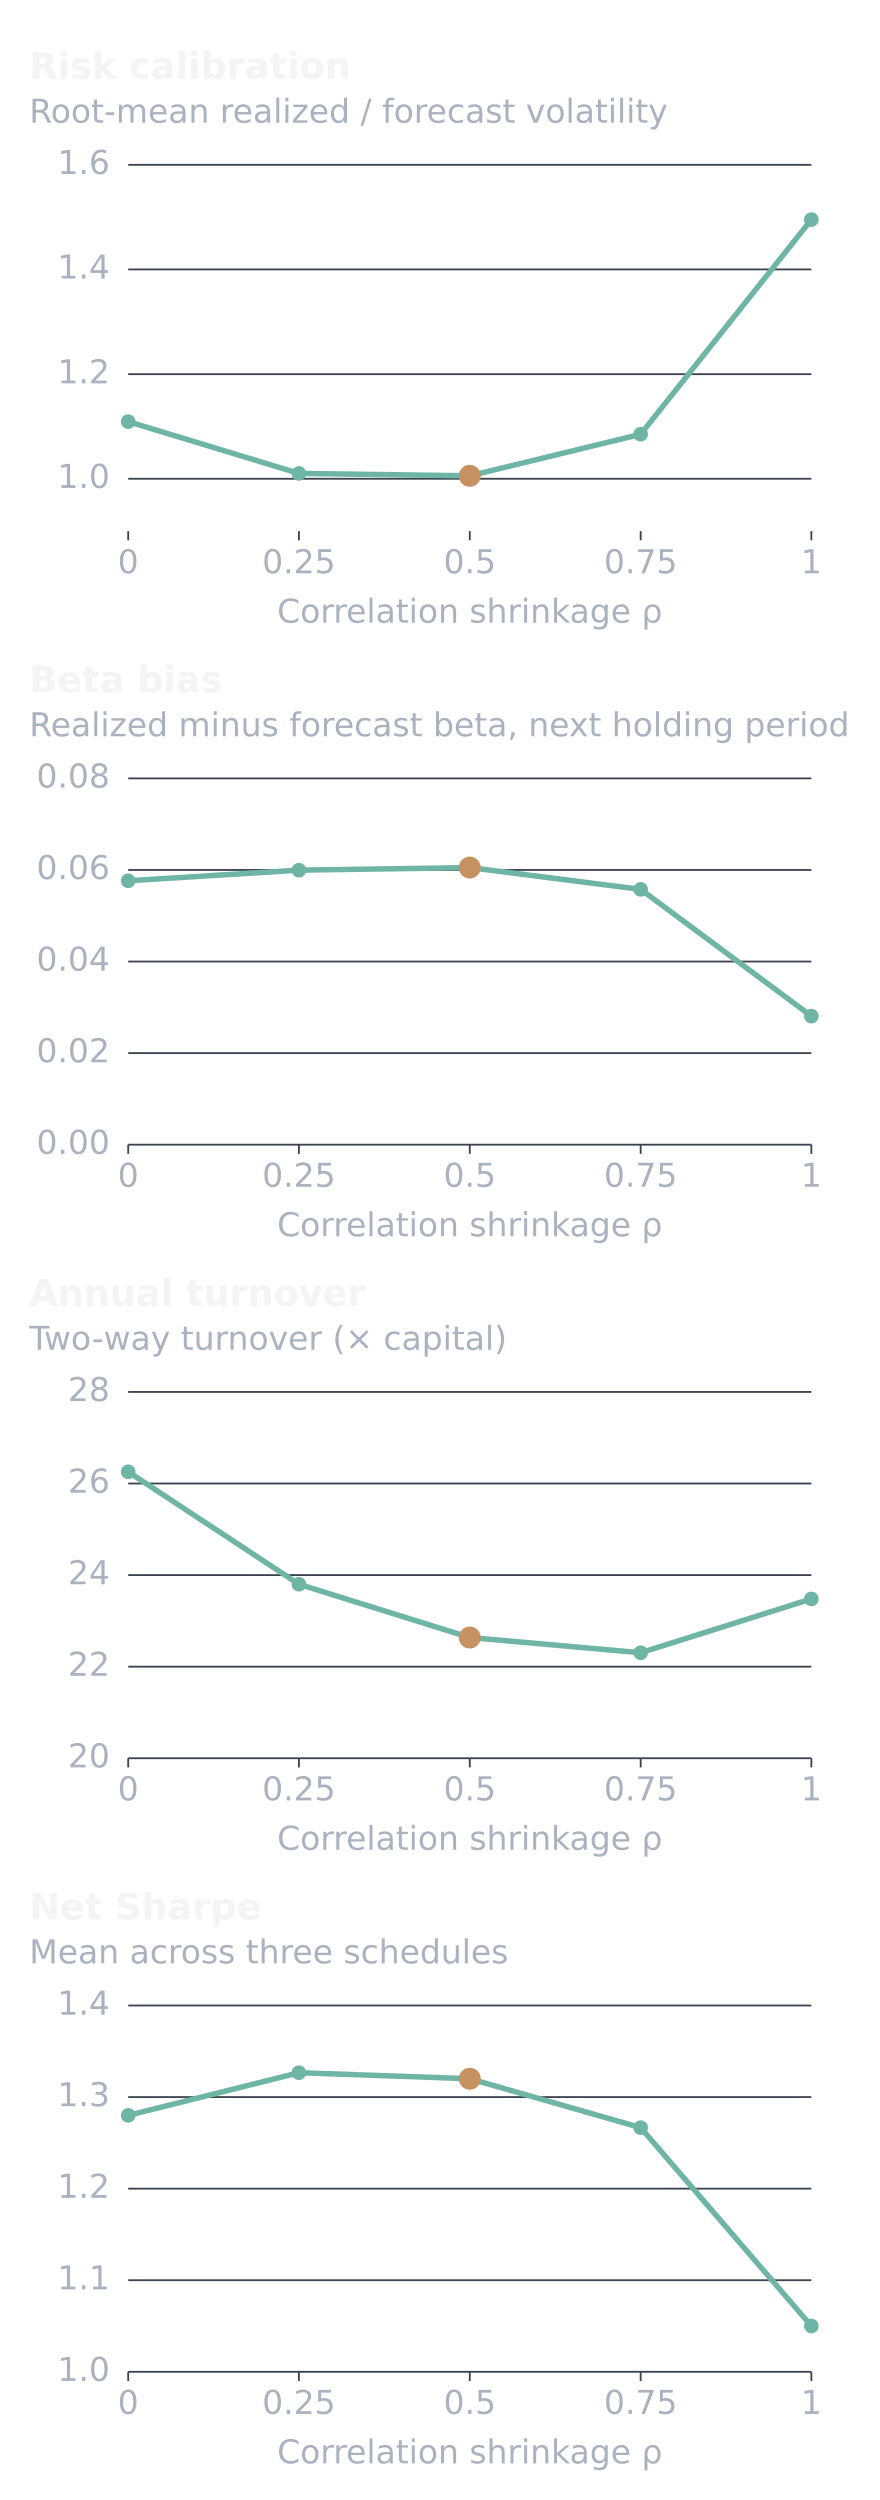
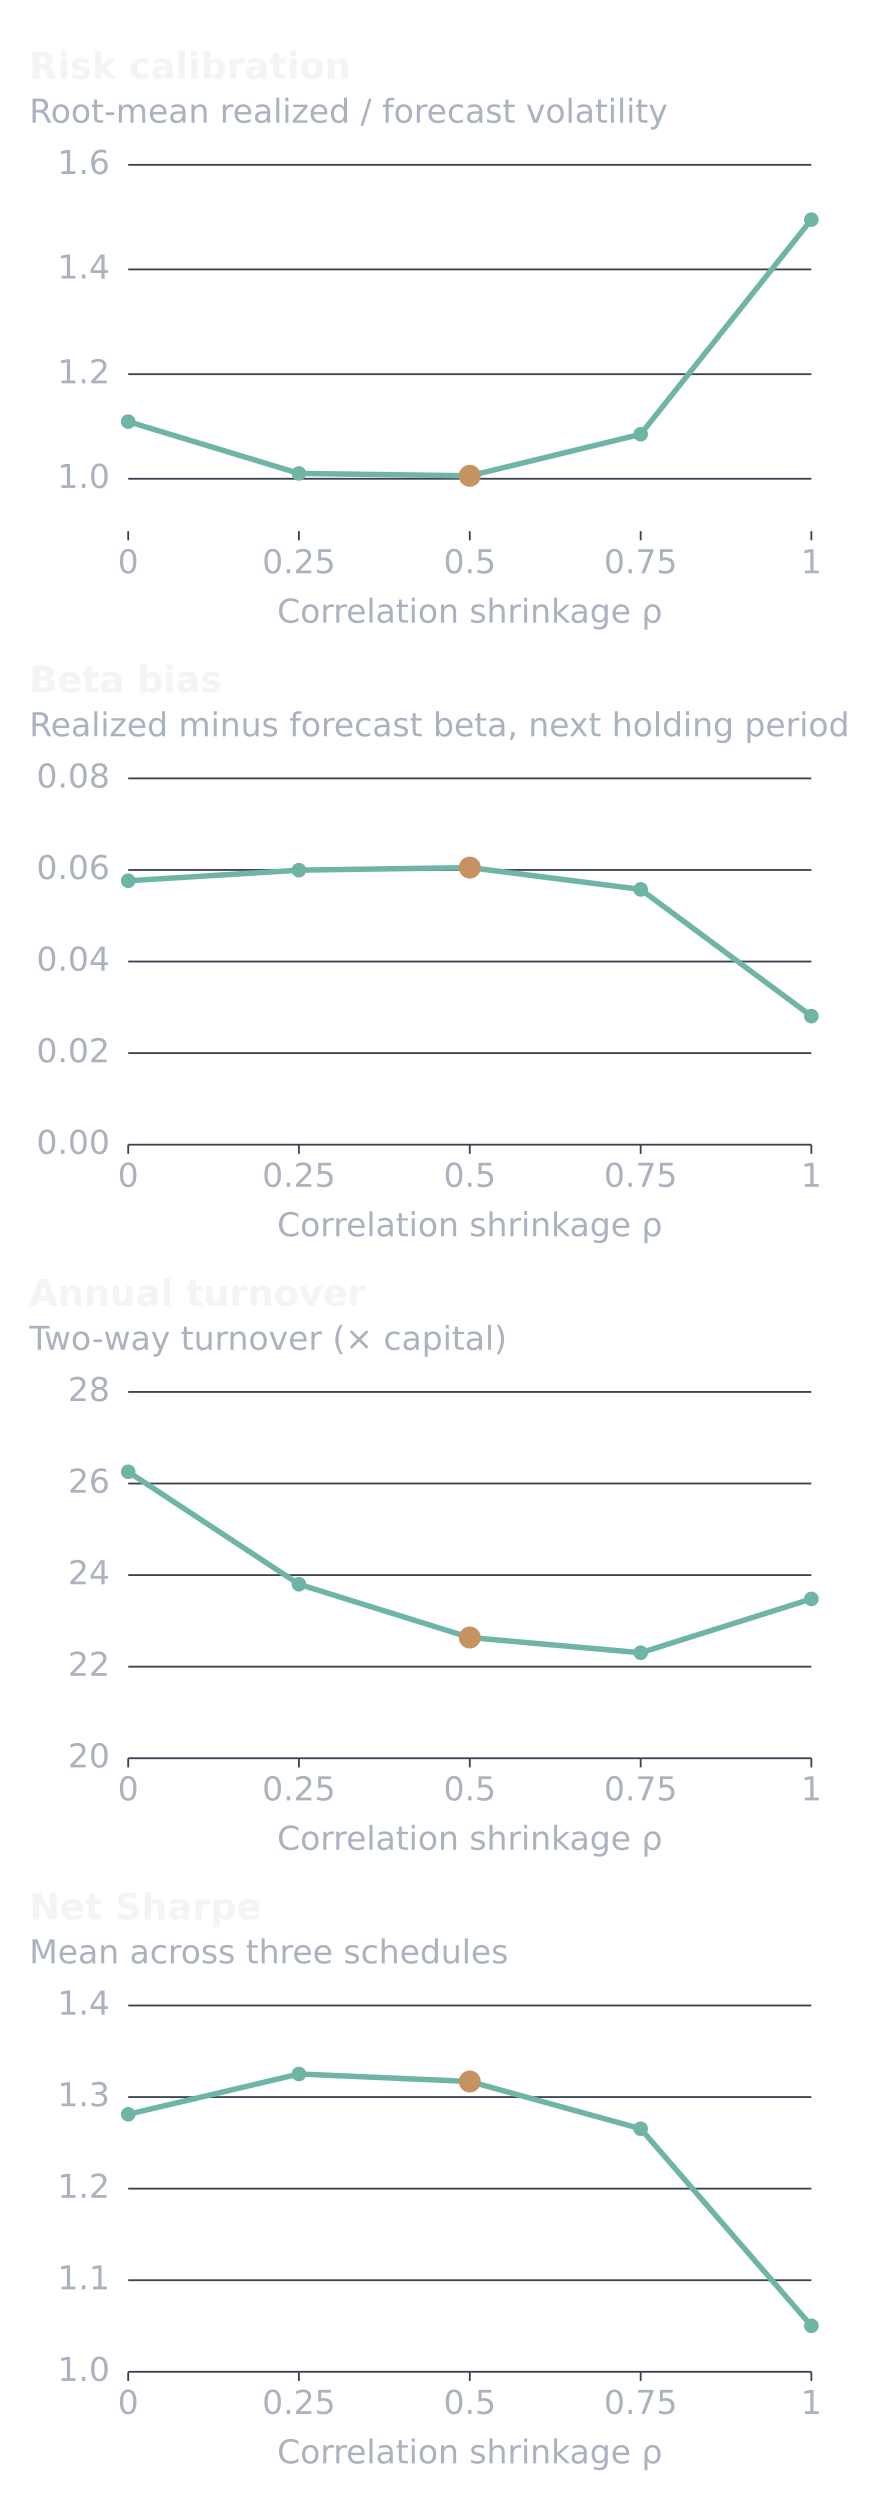
<svg xmlns="http://www.w3.org/2000/svg" width="480" height="1365" viewBox="0 0 480 1365" role="img" aria-labelledby="title desc">
  <g font-family="DejaVu Sans, sans-serif">
    <text x="16.0" y="43.0" fill="#F3F4F6" font-size="20" font-weight="600" text-anchor="start">Risk calibration</text>
    <text x="16.0" y="67.0" fill="#AAB2C0" font-size="18" font-weight="400" text-anchor="start">Root-mean realized / forecast volatility</text>
    <line x1="70.0" y1="261.4" x2="443.0" y2="261.4" stroke="#3B4250" stroke-width="1" />
    <text x="60.0" y="266.4" fill="#AAB2C0" font-size="18" font-weight="400" text-anchor="end">1.0</text>
    <line x1="70.0" y1="204.3" x2="443.0" y2="204.3" stroke="#3B4250" stroke-width="1" />
    <text x="60.0" y="209.3" fill="#AAB2C0" font-size="18" font-weight="400" text-anchor="end">1.2</text>
    <line x1="70.0" y1="147.1" x2="443.0" y2="147.1" stroke="#3B4250" stroke-width="1" />
    <text x="60.0" y="152.1" fill="#AAB2C0" font-size="18" font-weight="400" text-anchor="end">1.4</text>
    <line x1="70.0" y1="90.0" x2="443.0" y2="90.0" stroke="#3B4250" stroke-width="1" />
    <text x="60.0" y="95.0" fill="#AAB2C0" font-size="18" font-weight="400" text-anchor="end">1.6</text>
    <line x1="70.0" y1="290.0" x2="70.0" y2="295.0" stroke="#3B4250" stroke-width="1" />
    <text x="70.0" y="313.0" fill="#AAB2C0" font-size="18" font-weight="400" text-anchor="middle">0</text>
    <line x1="163.2" y1="290.0" x2="163.2" y2="295.0" stroke="#3B4250" stroke-width="1" />
    <text x="163.2" y="313.0" fill="#AAB2C0" font-size="18" font-weight="400" text-anchor="middle">0.25</text>
    <line x1="256.5" y1="290.0" x2="256.5" y2="295.0" stroke="#3B4250" stroke-width="1" />
    <text x="256.5" y="313.0" fill="#AAB2C0" font-size="18" font-weight="400" text-anchor="middle">0.5</text>
    <line x1="349.8" y1="290.0" x2="349.8" y2="295.0" stroke="#3B4250" stroke-width="1" />
    <text x="349.8" y="313.0" fill="#AAB2C0" font-size="18" font-weight="400" text-anchor="middle">0.75</text>
    <line x1="443.0" y1="290.0" x2="443.0" y2="295.0" stroke="#3B4250" stroke-width="1" />
    <text x="443.0" y="313.0" fill="#AAB2C0" font-size="18" font-weight="400" text-anchor="middle">1</text>
    <path d="M70.0,230.2 L163.2,258.5 L256.5,259.8 L349.8,237.1 L443.0,119.9" fill="none" stroke="#6EB5A5" stroke-width="3" stroke-linecap="round" stroke-linejoin="round" />
    <circle cx="70.0" cy="230.2" r="4" fill="#6EB5A5" />
    <circle cx="163.2" cy="258.5" r="4" fill="#6EB5A5" />
    <circle cx="256.5" cy="259.8" r="6" fill="#C79261" />
    <circle cx="349.8" cy="237.1" r="4" fill="#6EB5A5" />
    <circle cx="443.0" cy="119.9" r="4" fill="#6EB5A5" />
    <text x="256.5" y="340.0" fill="#AAB2C0" font-size="18" font-weight="400" text-anchor="middle">Correlation shrinkage ρ</text>
    <text x="16.0" y="378.0" fill="#F3F4F6" font-size="20" font-weight="600" text-anchor="start">Beta bias</text>
    <text x="16.0" y="402.0" fill="#AAB2C0" font-size="18" font-weight="400" text-anchor="start">Realized minus forecast beta, next holding period</text>
    <line x1="70.0" y1="625.0" x2="443.0" y2="625.0" stroke="#3B4250" stroke-width="1" />
    <text x="60.0" y="630.0" fill="#AAB2C0" font-size="18" font-weight="400" text-anchor="end">0.00</text>
    <line x1="70.0" y1="575.0" x2="443.0" y2="575.0" stroke="#3B4250" stroke-width="1" />
    <text x="60.0" y="580.0" fill="#AAB2C0" font-size="18" font-weight="400" text-anchor="end">0.02</text>
    <line x1="70.0" y1="525.0" x2="443.0" y2="525.0" stroke="#3B4250" stroke-width="1" />
    <text x="60.0" y="530.0" fill="#AAB2C0" font-size="18" font-weight="400" text-anchor="end">0.04</text>
    <line x1="70.0" y1="475.0" x2="443.0" y2="475.0" stroke="#3B4250" stroke-width="1" />
    <text x="60.0" y="480.0" fill="#AAB2C0" font-size="18" font-weight="400" text-anchor="end">0.06</text>
    <line x1="70.0" y1="425.0" x2="443.0" y2="425.0" stroke="#3B4250" stroke-width="1" />
    <text x="60.0" y="430.0" fill="#AAB2C0" font-size="18" font-weight="400" text-anchor="end">0.08</text>
    <line x1="70.0" y1="625.0" x2="70.0" y2="630.0" stroke="#3B4250" stroke-width="1" />
    <text x="70.0" y="648.0" fill="#AAB2C0" font-size="18" font-weight="400" text-anchor="middle">0</text>
    <line x1="163.2" y1="625.0" x2="163.2" y2="630.0" stroke="#3B4250" stroke-width="1" />
    <text x="163.2" y="648.0" fill="#AAB2C0" font-size="18" font-weight="400" text-anchor="middle">0.25</text>
    <line x1="256.5" y1="625.0" x2="256.5" y2="630.0" stroke="#3B4250" stroke-width="1" />
    <text x="256.5" y="648.0" fill="#AAB2C0" font-size="18" font-weight="400" text-anchor="middle">0.5</text>
    <line x1="349.8" y1="625.0" x2="349.8" y2="630.0" stroke="#3B4250" stroke-width="1" />
    <text x="349.8" y="648.0" fill="#AAB2C0" font-size="18" font-weight="400" text-anchor="middle">0.75</text>
    <line x1="443.0" y1="625.0" x2="443.0" y2="630.0" stroke="#3B4250" stroke-width="1" />
    <text x="443.0" y="648.0" fill="#AAB2C0" font-size="18" font-weight="400" text-anchor="middle">1</text>
    <path d="M70.0,480.9 L163.2,475.1 L256.5,473.7 L349.8,485.6 L443.0,554.8" fill="none" stroke="#6EB5A5" stroke-width="3" stroke-linecap="round" stroke-linejoin="round" />
    <circle cx="70.0" cy="480.9" r="4" fill="#6EB5A5" />
    <circle cx="163.2" cy="475.1" r="4" fill="#6EB5A5" />
    <circle cx="256.5" cy="473.7" r="6" fill="#C79261" />
    <circle cx="349.8" cy="485.6" r="4" fill="#6EB5A5" />
    <circle cx="443.0" cy="554.8" r="4" fill="#6EB5A5" />
    <text x="256.5" y="675.0" fill="#AAB2C0" font-size="18" font-weight="400" text-anchor="middle">Correlation shrinkage ρ</text>
    <text x="16.0" y="713.0" fill="#F3F4F6" font-size="20" font-weight="600" text-anchor="start">Annual turnover</text>
    <text x="16.0" y="737.0" fill="#AAB2C0" font-size="18" font-weight="400" text-anchor="start">Two-way turnover (× capital)</text>
    <line x1="70.0" y1="960.0" x2="443.0" y2="960.0" stroke="#3B4250" stroke-width="1" />
    <text x="60.0" y="965.0" fill="#AAB2C0" font-size="18" font-weight="400" text-anchor="end">20</text>
    <line x1="70.0" y1="910.0" x2="443.0" y2="910.0" stroke="#3B4250" stroke-width="1" />
    <text x="60.0" y="915.0" fill="#AAB2C0" font-size="18" font-weight="400" text-anchor="end">22</text>
    <line x1="70.0" y1="860.0" x2="443.0" y2="860.0" stroke="#3B4250" stroke-width="1" />
    <text x="60.0" y="865.0" fill="#AAB2C0" font-size="18" font-weight="400" text-anchor="end">24</text>
    <line x1="70.0" y1="810.0" x2="443.0" y2="810.0" stroke="#3B4250" stroke-width="1" />
    <text x="60.0" y="815.0" fill="#AAB2C0" font-size="18" font-weight="400" text-anchor="end">26</text>
    <line x1="70.0" y1="760.0" x2="443.0" y2="760.0" stroke="#3B4250" stroke-width="1" />
    <text x="60.0" y="765.0" fill="#AAB2C0" font-size="18" font-weight="400" text-anchor="end">28</text>
    <line x1="70.0" y1="960.0" x2="70.0" y2="965.0" stroke="#3B4250" stroke-width="1" />
    <text x="70.0" y="983.0" fill="#AAB2C0" font-size="18" font-weight="400" text-anchor="middle">0</text>
    <line x1="163.2" y1="960.0" x2="163.2" y2="965.0" stroke="#3B4250" stroke-width="1" />
    <text x="163.2" y="983.0" fill="#AAB2C0" font-size="18" font-weight="400" text-anchor="middle">0.25</text>
    <line x1="256.5" y1="960.0" x2="256.5" y2="965.0" stroke="#3B4250" stroke-width="1" />
    <text x="256.5" y="983.0" fill="#AAB2C0" font-size="18" font-weight="400" text-anchor="middle">0.5</text>
    <line x1="349.8" y1="960.0" x2="349.8" y2="965.0" stroke="#3B4250" stroke-width="1" />
    <text x="349.8" y="983.0" fill="#AAB2C0" font-size="18" font-weight="400" text-anchor="middle">0.75</text>
    <line x1="443.0" y1="960.0" x2="443.0" y2="965.0" stroke="#3B4250" stroke-width="1" />
    <text x="443.0" y="983.0" fill="#AAB2C0" font-size="18" font-weight="400" text-anchor="middle">1</text>
    <path d="M70.0,803.6 L163.2,865.0 L256.5,894.1 L349.8,902.4 L443.0,873.0" fill="none" stroke="#6EB5A5" stroke-width="3" stroke-linecap="round" stroke-linejoin="round" />
    <circle cx="70.0" cy="803.6" r="4" fill="#6EB5A5" />
    <circle cx="163.2" cy="865.0" r="4" fill="#6EB5A5" />
    <circle cx="256.5" cy="894.1" r="6" fill="#C79261" />
    <circle cx="349.8" cy="902.4" r="4" fill="#6EB5A5" />
    <circle cx="443.0" cy="873.0" r="4" fill="#6EB5A5" />
    <text x="256.5" y="1010.0" fill="#AAB2C0" font-size="18" font-weight="400" text-anchor="middle">Correlation shrinkage ρ</text>
    <text x="16.0" y="1048.0" fill="#F3F4F6" font-size="20" font-weight="600" text-anchor="start">Net Sharpe</text>
    <text x="16.0" y="1072.0" fill="#AAB2C0" font-size="18" font-weight="400" text-anchor="start">Mean across three schedules</text>
    <line x1="70.0" y1="1295.0" x2="443.0" y2="1295.0" stroke="#3B4250" stroke-width="1" />
    <text x="60.0" y="1300.0" fill="#AAB2C0" font-size="18" font-weight="400" text-anchor="end">1.0</text>
    <line x1="70.0" y1="1245.0" x2="443.0" y2="1245.0" stroke="#3B4250" stroke-width="1" />
    <text x="60.0" y="1250.0" fill="#AAB2C0" font-size="18" font-weight="400" text-anchor="end">1.1</text>
    <line x1="70.0" y1="1195.0" x2="443.0" y2="1195.0" stroke="#3B4250" stroke-width="1" />
    <text x="60.0" y="1200.0" fill="#AAB2C0" font-size="18" font-weight="400" text-anchor="end">1.2</text>
    <line x1="70.0" y1="1145.0" x2="443.0" y2="1145.0" stroke="#3B4250" stroke-width="1" />
    <text x="60.0" y="1150.0" fill="#AAB2C0" font-size="18" font-weight="400" text-anchor="end">1.3</text>
    <line x1="70.0" y1="1095.0" x2="443.0" y2="1095.0" stroke="#3B4250" stroke-width="1" />
    <text x="60.0" y="1100.0" fill="#AAB2C0" font-size="18" font-weight="400" text-anchor="end">1.4</text>
    <line x1="70.0" y1="1295.0" x2="70.0" y2="1300.0" stroke="#3B4250" stroke-width="1" />
    <text x="70.0" y="1318.0" fill="#AAB2C0" font-size="18" font-weight="400" text-anchor="middle">0</text>
    <line x1="163.2" y1="1295.0" x2="163.2" y2="1300.0" stroke="#3B4250" stroke-width="1" />
    <text x="163.2" y="1318.0" fill="#AAB2C0" font-size="18" font-weight="400" text-anchor="middle">0.25</text>
    <line x1="256.5" y1="1295.0" x2="256.5" y2="1300.0" stroke="#3B4250" stroke-width="1" />
    <text x="256.5" y="1318.0" fill="#AAB2C0" font-size="18" font-weight="400" text-anchor="middle">0.5</text>
    <line x1="349.8" y1="1295.0" x2="349.8" y2="1300.0" stroke="#3B4250" stroke-width="1" />
    <text x="349.8" y="1318.0" fill="#AAB2C0" font-size="18" font-weight="400" text-anchor="middle">0.75</text>
    <line x1="443.0" y1="1295.0" x2="443.0" y2="1300.0" stroke="#3B4250" stroke-width="1" />
    <text x="443.0" y="1318.0" fill="#AAB2C0" font-size="18" font-weight="400" text-anchor="middle">1</text>
-     <path d="M70.0,1155.0 L163.2,1131.7 L256.5,1135.0 L349.8,1161.7 L443.0,1270.0" fill="none" stroke="#6EB5A5" stroke-width="3" stroke-linecap="round" stroke-linejoin="round" />
-     <circle cx="70.0" cy="1155.0" r="4" fill="#6EB5A5" />
-     <circle cx="163.2" cy="1131.7" r="4" fill="#6EB5A5" />
-     <circle cx="256.5" cy="1135.0" r="6" fill="#C79261" />
-     <circle cx="349.8" cy="1161.7" r="4" fill="#6EB5A5" />
-     <circle cx="443.0" cy="1270.0" r="4" fill="#6EB5A5" />
+     <path d="M70.0,1154.4 L163.2,1132.4 L256.5,1136.5 L349.8,1162.3 L443.0,1269.9" fill="none" stroke="#6EB5A5" stroke-width="3" stroke-linecap="round" stroke-linejoin="round" />
+     <circle cx="70.0" cy="1154.4" r="4" fill="#6EB5A5" />
+     <circle cx="163.2" cy="1132.4" r="4" fill="#6EB5A5" />
+     <circle cx="256.5" cy="1136.5" r="6" fill="#C79261" />
+     <circle cx="349.8" cy="1162.3" r="4" fill="#6EB5A5" />
+     <circle cx="443.0" cy="1269.9" r="4" fill="#6EB5A5" />
    <text x="256.5" y="1345.0" fill="#AAB2C0" font-size="18" font-weight="400" text-anchor="middle">Correlation shrinkage ρ</text>
  </g>
</svg>
